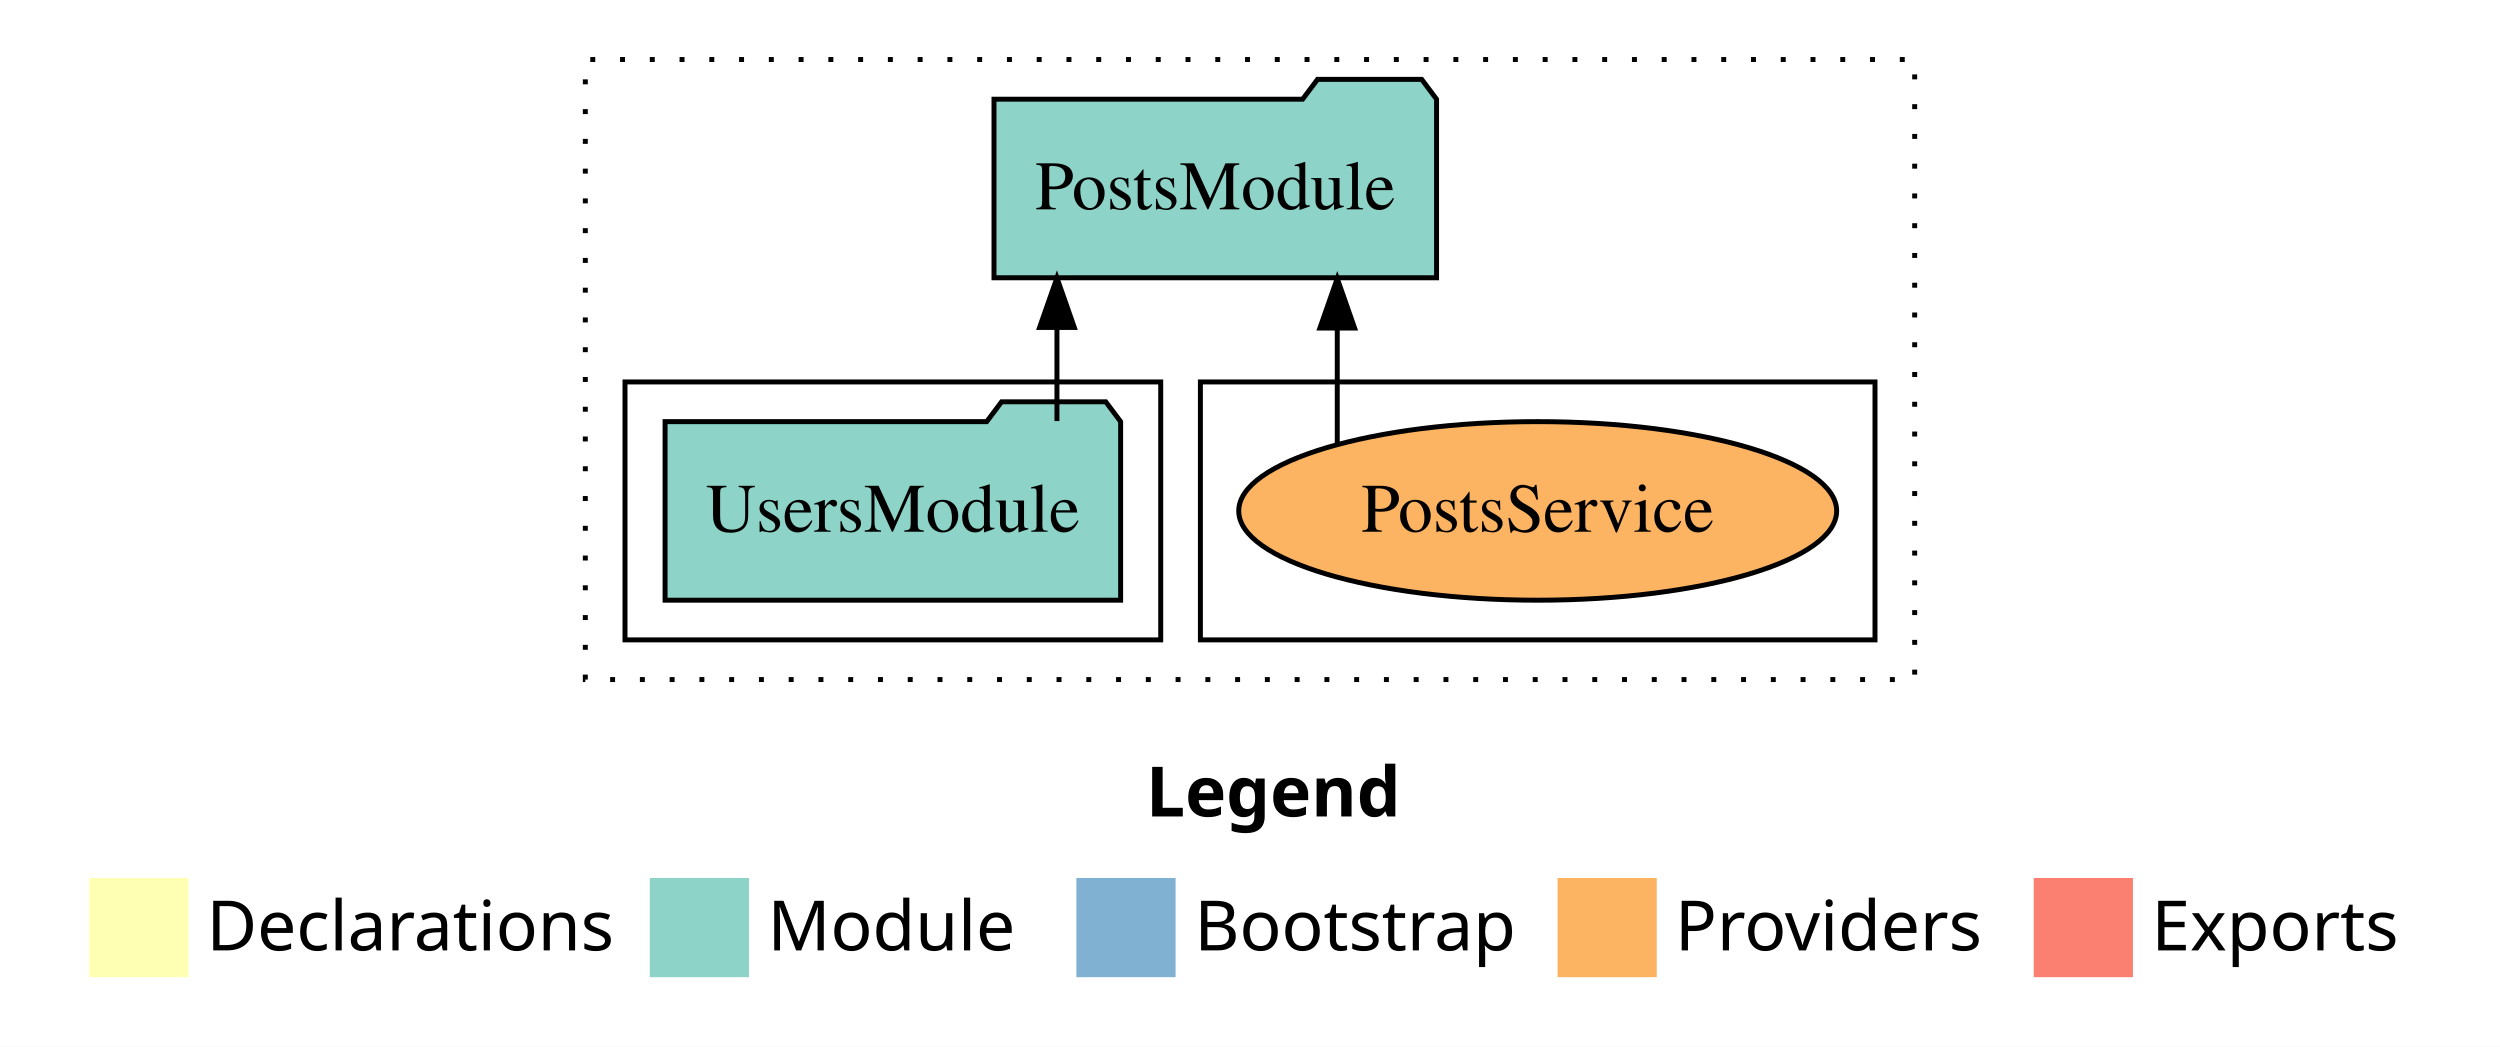
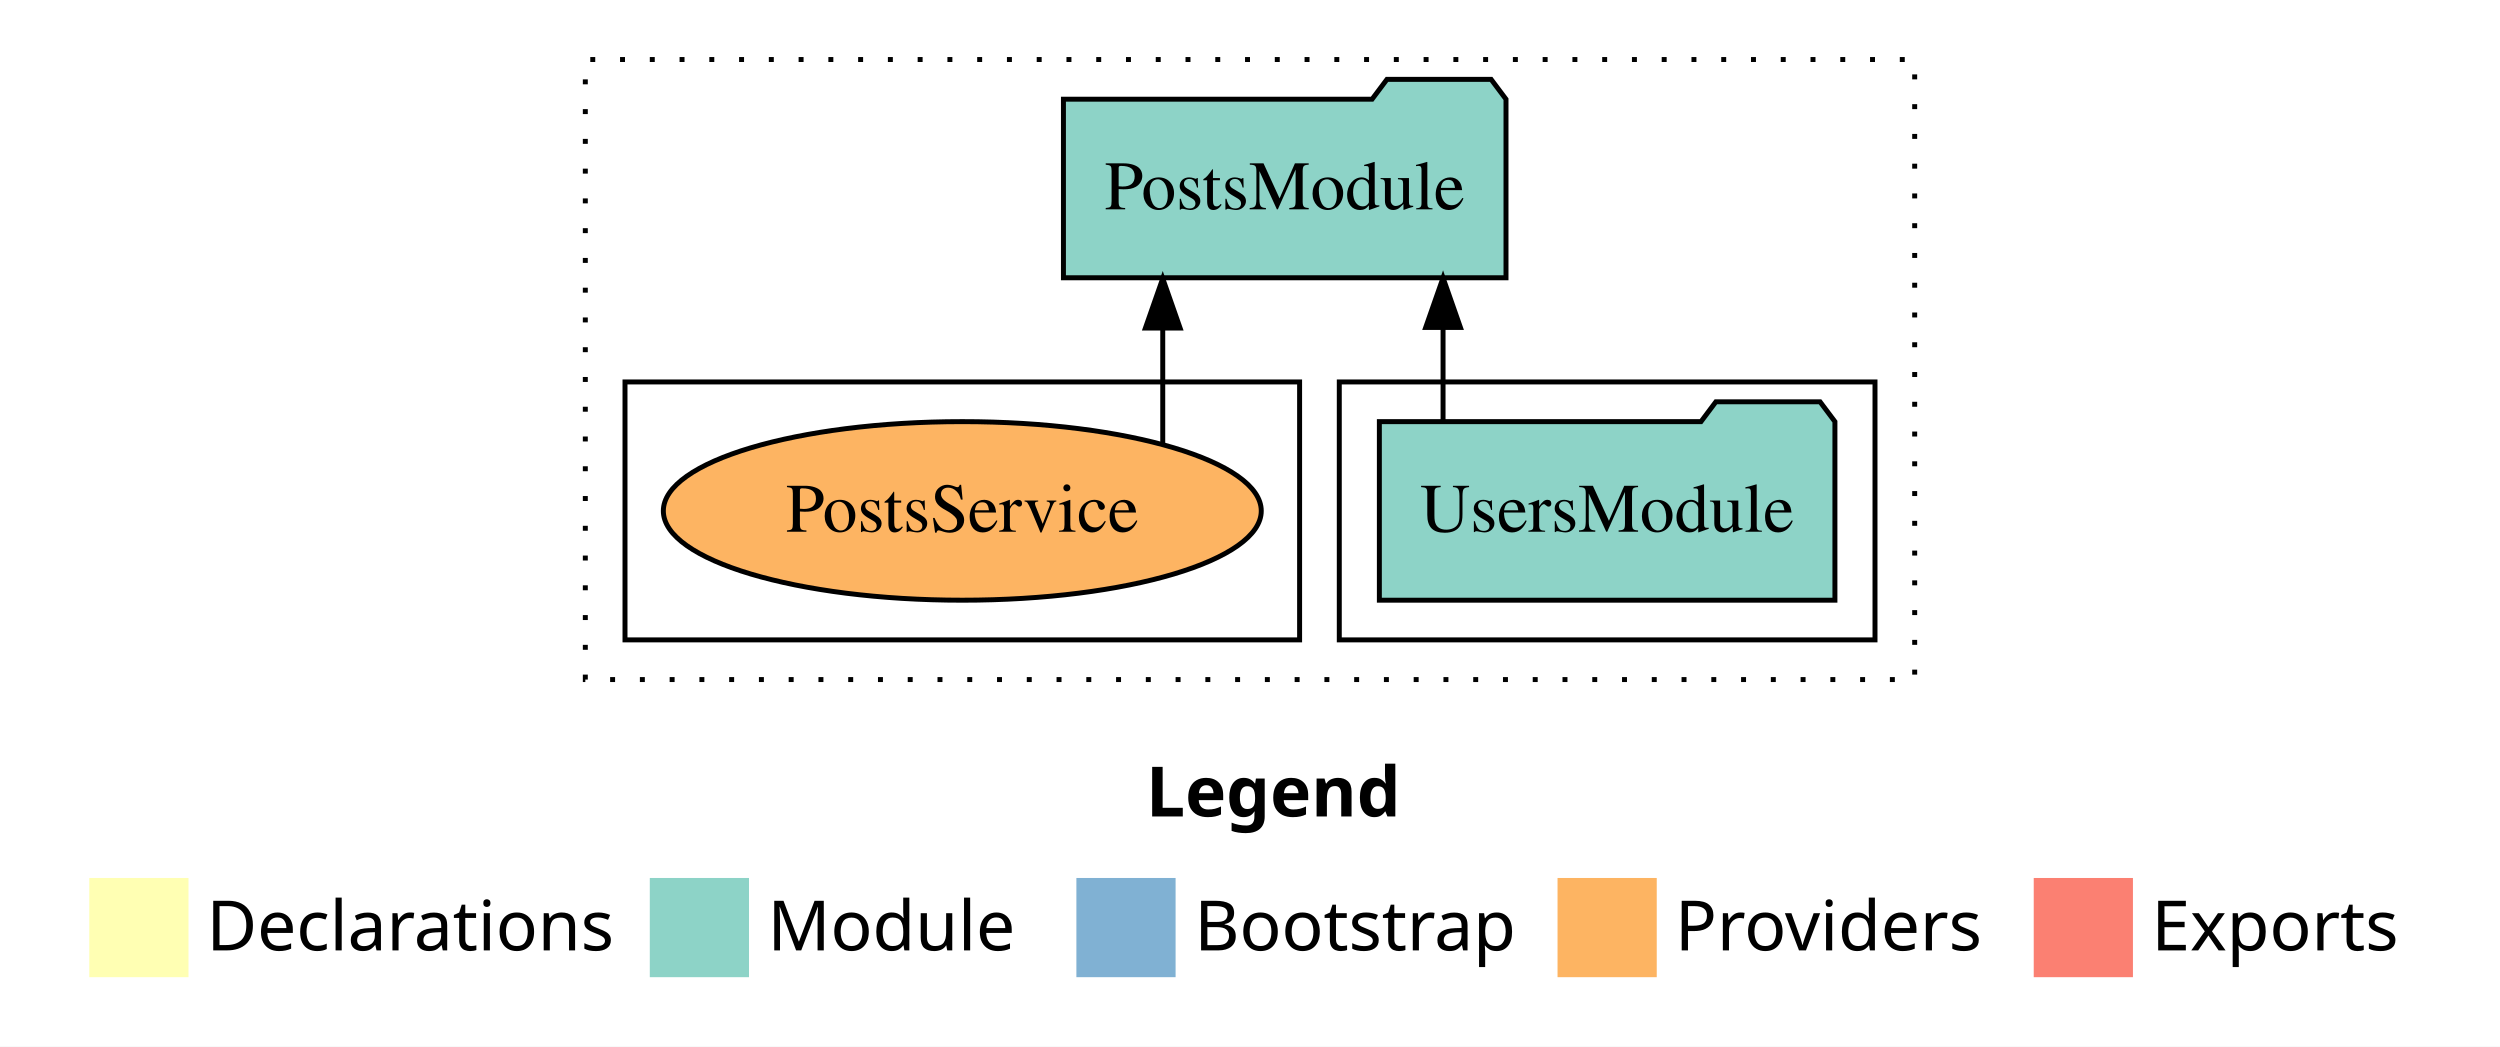
<svg xmlns="http://www.w3.org/2000/svg" width="504pt" height="211pt" viewBox="0.00 0.00 504.00 211.00">
  <g id="graph0" class="graph" transform="scale(1 1) rotate(0) translate(4 207)">
    <polygon fill="white" stroke="transparent" points="-4,4 -4,-207 500,-207 500,4 -4,4" />
    <text text-anchor="start" x="227.01" y="-42.4" font-family="Times-12" font-weight="bold" font-size="14.00">Legend</text>
    <polygon fill="#ffffb3" stroke="transparent" points="14,-10 14,-30 34,-30 34,-10 14,-10" />
    <text text-anchor="start" x="37.63" y="-15.4" font-family="Times-12" font-size="14.00">  Declarations</text>
    <polygon fill="#8dd3c7" stroke="transparent" points="127,-10 127,-30 147,-30 147,-10 127,-10" />
    <text text-anchor="start" x="150.73" y="-15.4" font-family="Times-12" font-size="14.00">  Module</text>
    <polygon fill="#80b1d3" stroke="transparent" points="213,-10 213,-30 233,-30 233,-10 213,-10" />
    <text text-anchor="start" x="236.78" y="-15.4" font-family="Times-12" font-size="14.00">  Bootstrap</text>
    <polygon fill="#fdb462" stroke="transparent" points="310,-10 310,-30 330,-30 330,-10 310,-10" />
    <text text-anchor="start" x="333.67" y="-15.4" font-family="Times-12" font-size="14.00">  Providers</text>
    <polygon fill="#fb8072" stroke="transparent" points="406,-10 406,-30 426,-30 426,-10 406,-10" />
    <text text-anchor="start" x="429.73" y="-15.4" font-family="Times-12" font-size="14.00">  Exports</text>
    <g id="clust1" class="cluster">
      <polygon fill="none" stroke="black" stroke-dasharray="1,5" points="114,-70 114,-195 382,-195 382,-70 114,-70" />
    </g>
+     <g id="clust3" class="cluster">
+       <polygon fill="none" stroke="black" points="266,-78 266,-130 374,-130 374,-78 266,-78" />
+     </g>
    <g id="clust6" class="cluster">
-       <polygon fill="none" stroke="black" points="238,-78 238,-130 374,-130 374,-78 238,-78" />
-     </g>
-     <g id="clust3" class="cluster">
-       <polygon fill="none" stroke="black" points="122,-78 122,-130 230,-130 230,-78 122,-78" />
+       <polygon fill="none" stroke="black" points="122,-78 122,-130 258,-130 258,-78 122,-78" />
    </g>
    <g id="node1" class="node">
-       <polygon fill="#8dd3c7" stroke="black" points="221.92,-122 218.92,-126 197.92,-126 194.92,-122 130.08,-122 130.08,-86 221.92,-86 221.92,-122" />
-       <text text-anchor="middle" x="176" y="-99.8" font-family="Times,serif" font-size="14.00">UsersModule</text>
+       <polygon fill="#8dd3c7" stroke="black" points="365.92,-122 362.92,-126 341.92,-126 338.92,-122 274.08,-122 274.08,-86 365.92,-86 365.92,-122" />
+       <text text-anchor="middle" x="320" y="-99.8" font-family="Times,serif" font-size="14.00">UsersModule</text>
    </g>
    <g id="node2" class="node">
-       <polygon fill="#8dd3c7" stroke="black" points="285.61,-187 282.61,-191 261.61,-191 258.61,-187 196.39,-187 196.39,-151 285.61,-151 285.61,-187" />
-       <text text-anchor="middle" x="241" y="-164.8" font-family="Times,serif" font-size="14.00">PostsModule</text>
+       <polygon fill="#8dd3c7" stroke="black" points="299.61,-187 296.61,-191 275.61,-191 272.61,-187 210.39,-187 210.39,-151 299.61,-151 299.61,-187" />
+       <text text-anchor="middle" x="255" y="-164.8" font-family="Times,serif" font-size="14.00">PostsModule</text>
    </g>
    <g id="edge1" class="edge">
-       <path fill="none" stroke="black" d="M209.08,-122.11C209.08,-122.11 209.08,-140.99 209.08,-140.99" />
-       <polygon fill="black" stroke="black" points="205.58,-140.99 209.08,-150.99 212.58,-140.99 205.58,-140.99" />
+       <path fill="none" stroke="black" d="M286.92,-122.11C286.92,-122.11 286.92,-140.99 286.92,-140.99" />
+       <polygon fill="black" stroke="black" points="283.42,-140.99 286.92,-150.99 290.42,-140.99 283.42,-140.99" />
    </g>
    <g id="node3" class="node">
-       <ellipse fill="#fdb462" stroke="black" cx="306" cy="-104" rx="60.27" ry="18" />
-       <text text-anchor="middle" x="306" y="-99.8" font-family="Times,serif" font-size="14.00">PostsService</text>
+       <ellipse fill="#fdb462" stroke="black" cx="190" cy="-104" rx="60.27" ry="18" />
+       <text text-anchor="middle" x="190" y="-99.8" font-family="Times,serif" font-size="14.00">PostsService</text>
    </g>
    <g id="edge2" class="edge">
-       <path fill="none" stroke="black" d="M265.59,-117.47C265.59,-117.47 265.59,-140.86 265.59,-140.86" />
-       <polygon fill="black" stroke="black" points="262.09,-140.86 265.59,-150.86 269.09,-140.86 262.09,-140.86" />
+       <path fill="none" stroke="black" d="M230.41,-117.47C230.41,-117.47 230.41,-140.86 230.41,-140.86" />
+       <polygon fill="black" stroke="black" points="226.91,-140.86 230.41,-150.86 233.91,-140.86 226.91,-140.86" />
    </g>
  </g>
</svg>
